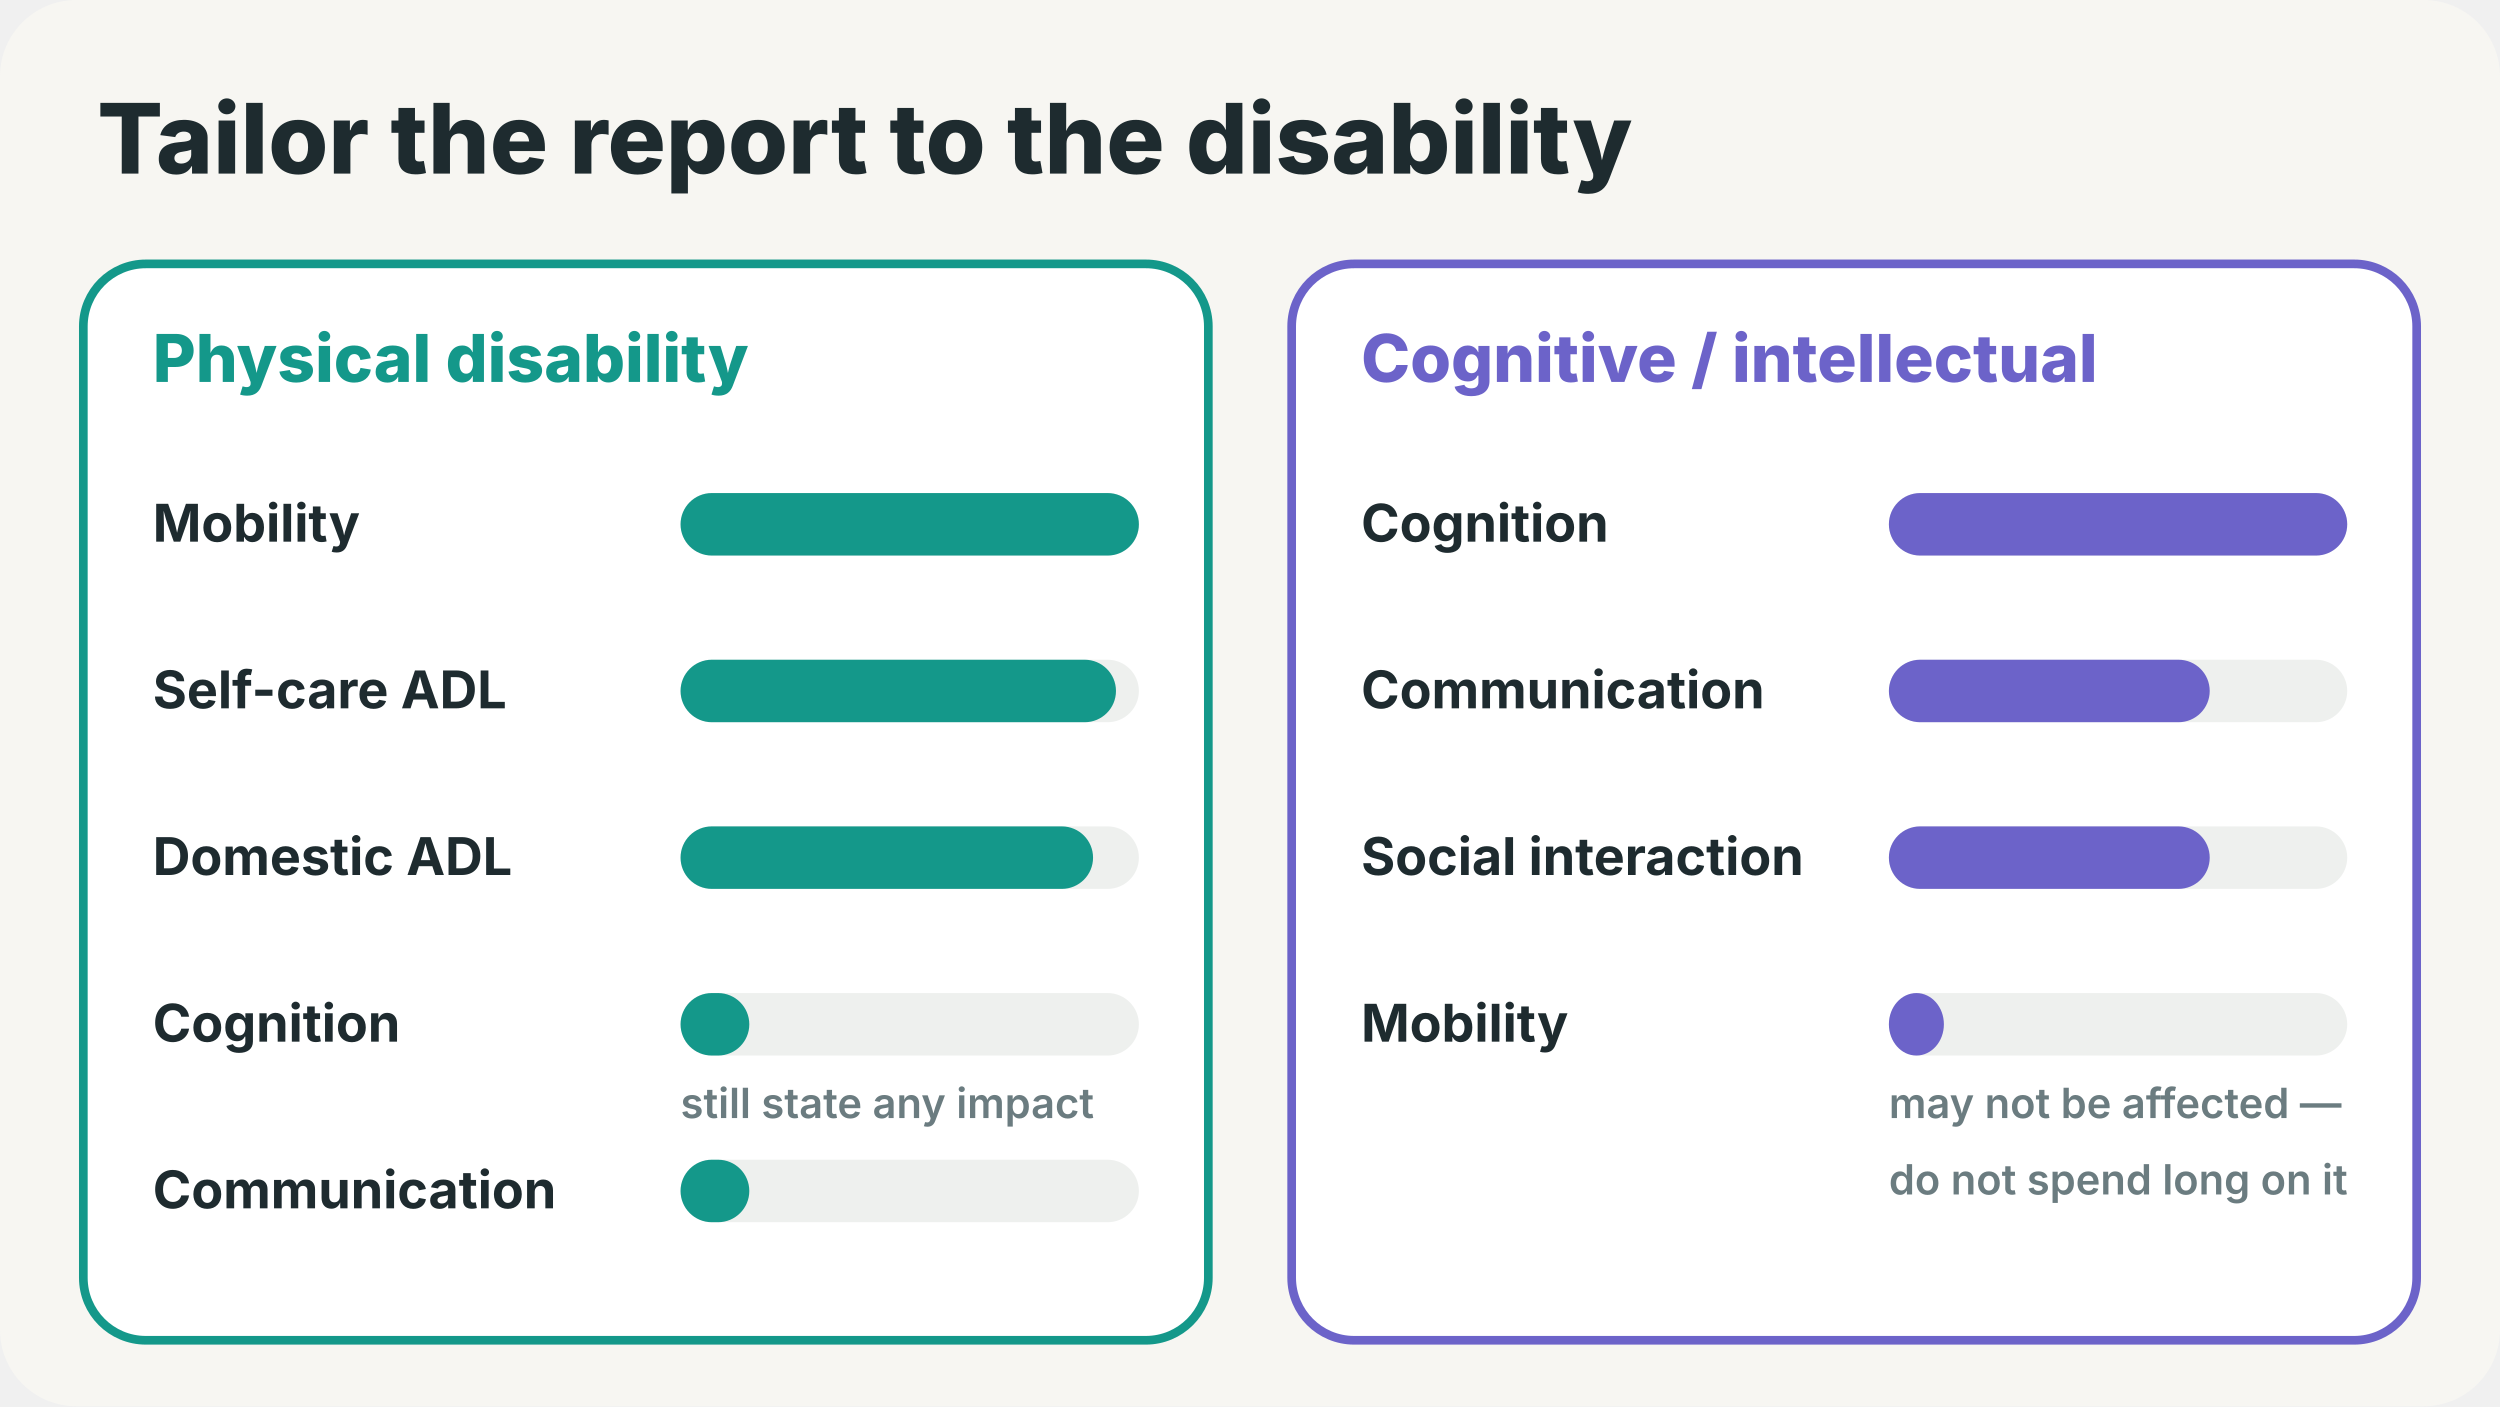
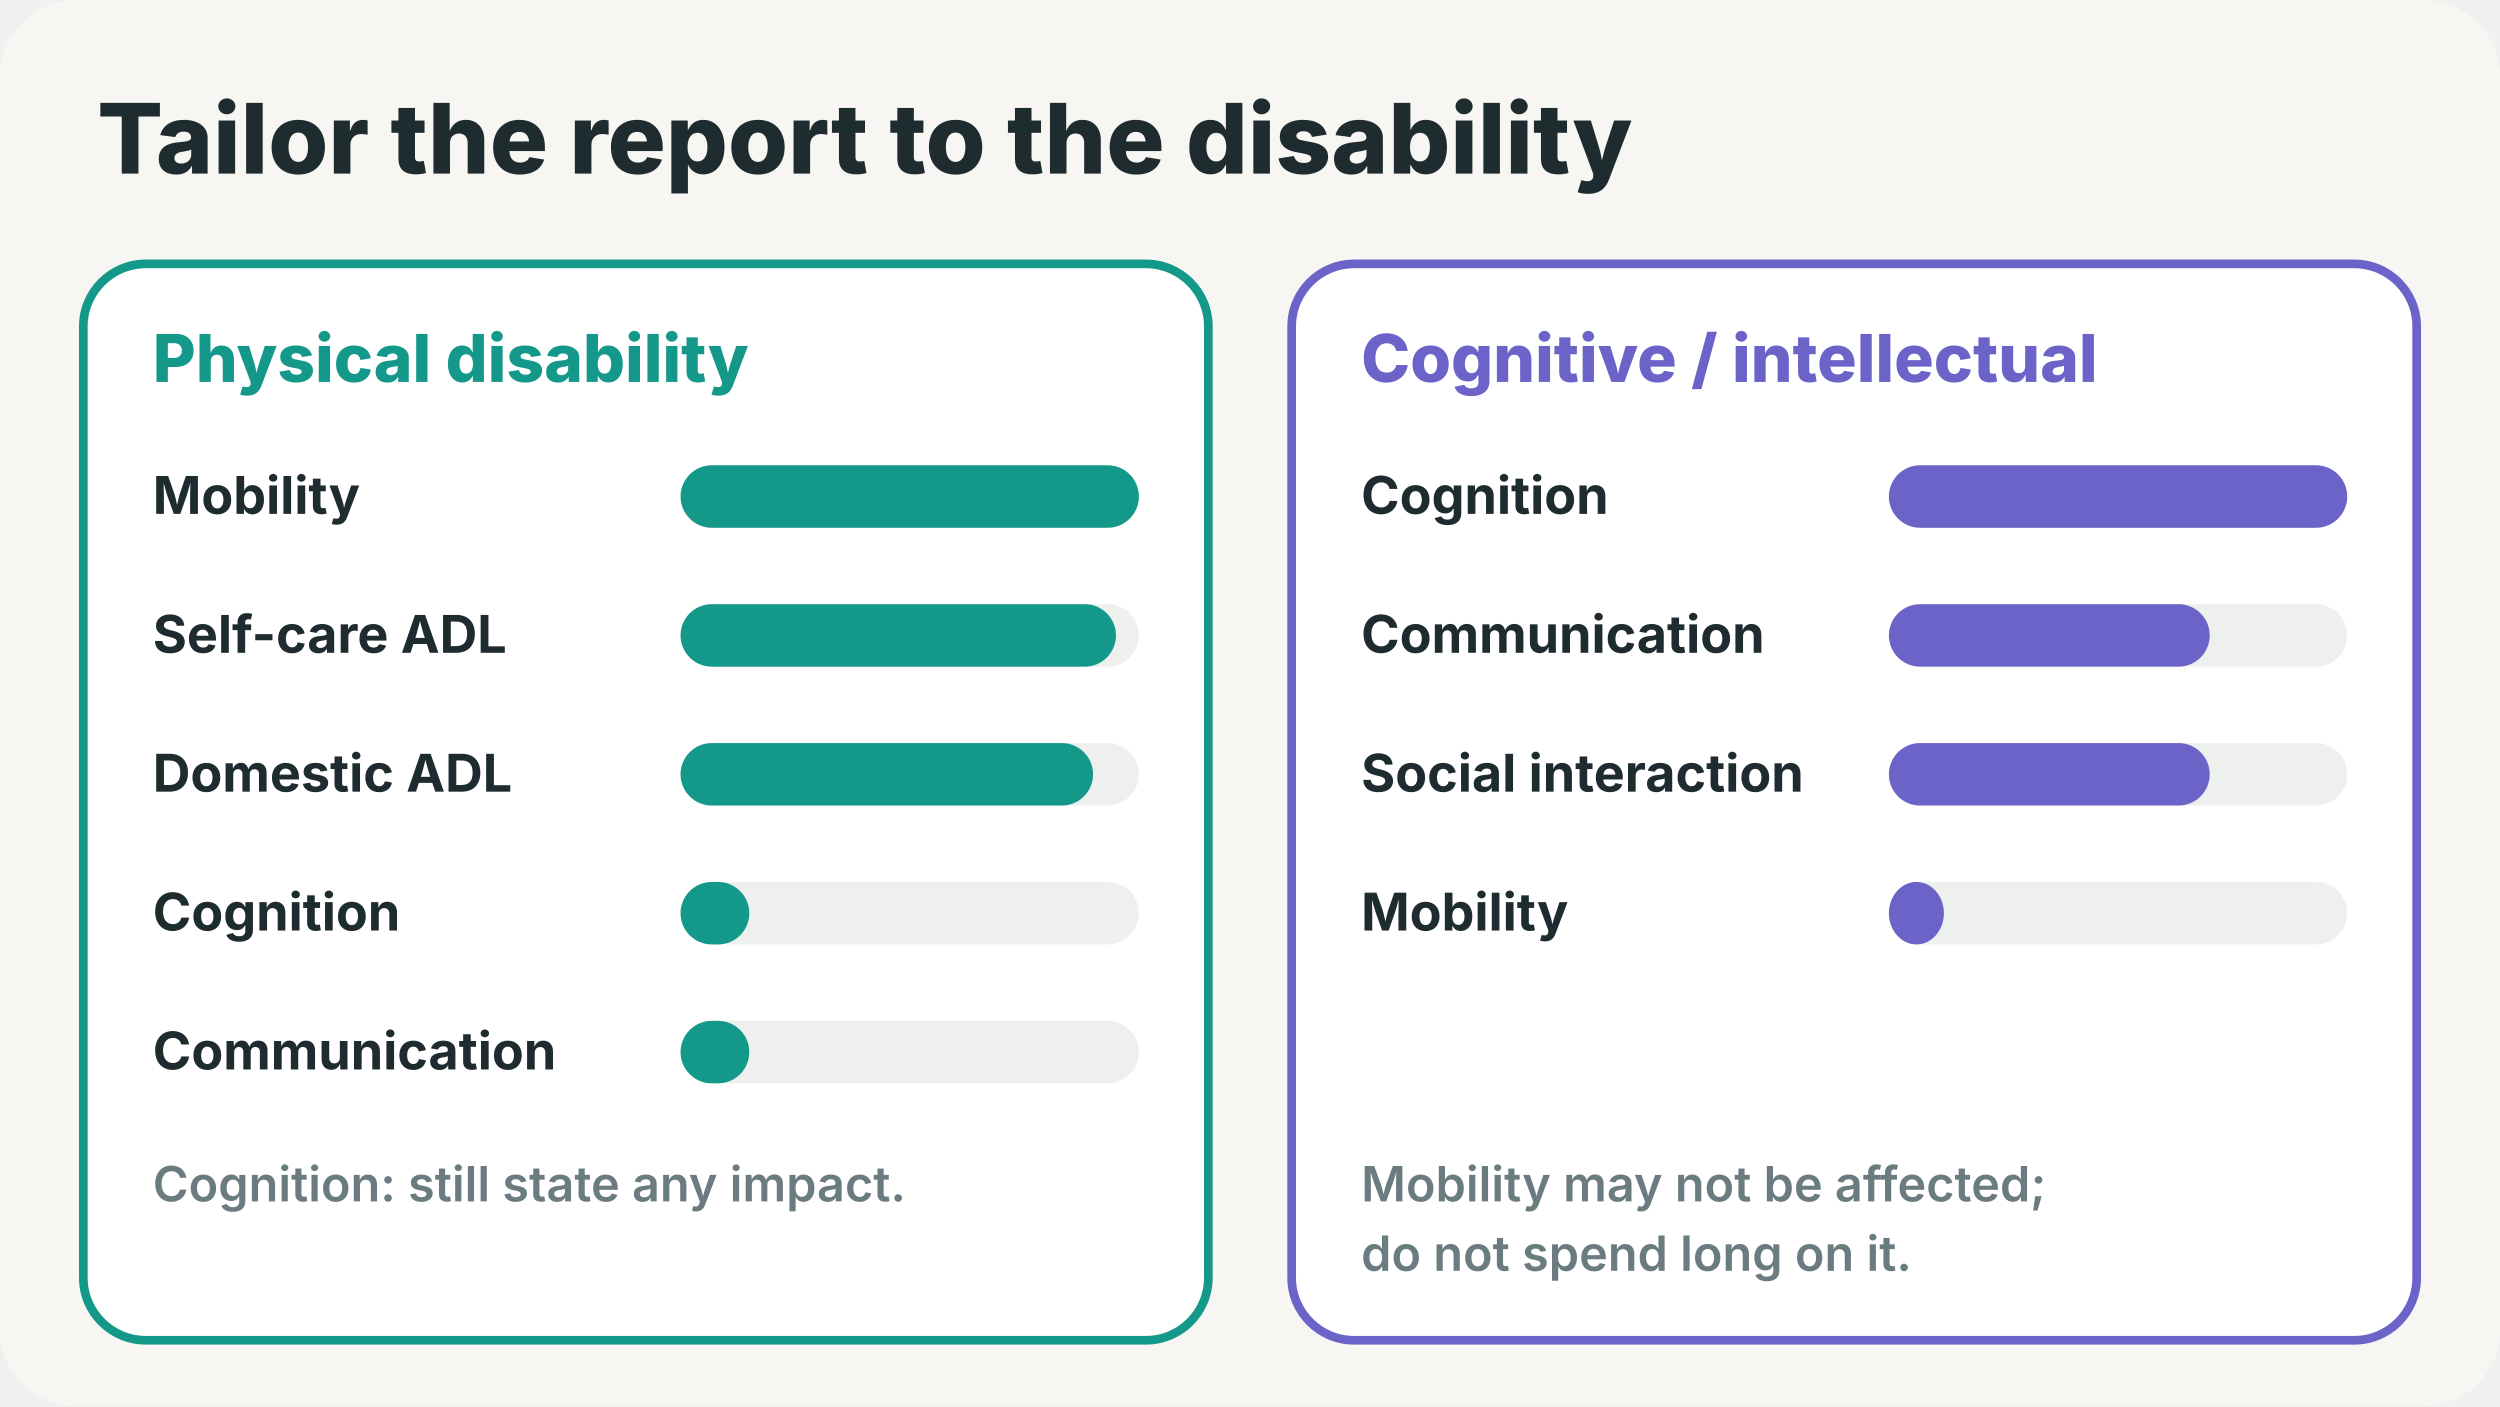
<svg xmlns="http://www.w3.org/2000/svg" viewBox="0 0 720 405" role="img" aria-labelledby="t" font-family="Inter, -apple-system, Segoe UI, Helvetica, Arial, sans-serif">
  <rect width="720" height="405" rx="22" fill="#F7F6F2" />
  <text x="28" y="50" font-size="28" font-weight="800" fill="#1E2B2F" text-anchor="start">Tailor the report to the disability</text>
  <rect x="24" y="76" width="324" height="310" rx="18" fill="#fff" stroke="#14988A" stroke-width="2.5" />
  <text x="44" y="110" font-size="19" font-weight="800" fill="#14988A" text-anchor="start">Physical disability</text>
-   <text x="44" y="156" font-size="15" font-weight="700" fill="#1E2B2F" text-anchor="start">Mobility</text>
-   <rect x="196" y="142" width="132" height="18" rx="9" fill="#EEF0EE" stroke="#EEF0EE" stroke-width="0" />
-   <rect x="196" y="142" width="132" height="18" rx="9" fill="#14988A" stroke="#14988A" stroke-width="0" />
-   <text x="44" y="204" font-size="15" font-weight="700" fill="#1E2B2F" text-anchor="start">Self-care ADL</text>
-   <rect x="196" y="190" width="132" height="18" rx="9" fill="#EEF0EE" stroke="#EEF0EE" stroke-width="0" />
-   <rect x="196" y="190" width="125.4" height="18" rx="9" fill="#14988A" stroke="#14988A" stroke-width="0" />
-   <text x="44" y="252" font-size="15" font-weight="700" fill="#1E2B2F" text-anchor="start">Domestic ADL</text>
-   <rect x="196" y="238" width="132" height="18" rx="9" fill="#EEF0EE" stroke="#EEF0EE" stroke-width="0" />
-   <rect x="196" y="238" width="118.8" height="18" rx="9" fill="#14988A" stroke="#14988A" stroke-width="0" />
-   <text x="44" y="300" font-size="15" font-weight="700" fill="#1E2B2F" text-anchor="start">Cognition</text>
-   <rect x="196" y="286" width="132" height="18" rx="9" fill="#EEF0EE" stroke="#EEF0EE" stroke-width="0" />
-   <rect x="196" y="286" width="19.8" height="18" rx="9" fill="#14988A" stroke="#14988A" stroke-width="0" />
-   <text x="196" y="322" font-size="12" font-weight="600" fill="#6B7C80" text-anchor="start">still state any impact</text>
-   <text x="44" y="348" font-size="15" font-weight="700" fill="#1E2B2F" text-anchor="start">Communication</text>
-   <rect x="196" y="334" width="132" height="18" rx="9" fill="#EEF0EE" stroke="#EEF0EE" stroke-width="0" />
-   <rect x="196" y="334" width="19.8" height="18" rx="9" fill="#14988A" stroke="#14988A" stroke-width="0" />
+   <text x="44" y="148" font-size="15" font-weight="700" fill="#1E2B2F" text-anchor="start">Mobility</text>
+   <rect x="196" y="134" width="132" height="18" rx="9" fill="#EEF0EE" stroke="#EEF0EE" stroke-width="0" />
+   <rect x="196" y="134" width="132" height="18" rx="9" fill="#14988A" stroke="#14988A" stroke-width="0" />
+   <text x="44" y="188" font-size="15" font-weight="700" fill="#1E2B2F" text-anchor="start">Self-care ADL</text>
+   <rect x="196" y="174" width="132" height="18" rx="9" fill="#EEF0EE" stroke="#EEF0EE" stroke-width="0" />
+   <rect x="196" y="174" width="125.4" height="18" rx="9" fill="#14988A" stroke="#14988A" stroke-width="0" />
+   <text x="44" y="228" font-size="15" font-weight="700" fill="#1E2B2F" text-anchor="start">Domestic ADL</text>
+   <rect x="196" y="214" width="132" height="18" rx="9" fill="#EEF0EE" stroke="#EEF0EE" stroke-width="0" />
+   <rect x="196" y="214" width="118.8" height="18" rx="9" fill="#14988A" stroke="#14988A" stroke-width="0" />
+   <text x="44" y="268" font-size="15" font-weight="700" fill="#1E2B2F" text-anchor="start">Cognition</text>
+   <rect x="196" y="254" width="132" height="18" rx="9" fill="#EEF0EE" stroke="#EEF0EE" stroke-width="0" />
+   <rect x="196" y="254" width="19.8" height="18" rx="9" fill="#14988A" stroke="#14988A" stroke-width="0" />
+   <text x="44" y="308" font-size="15" font-weight="700" fill="#1E2B2F" text-anchor="start">Communication</text>
+   <rect x="196" y="294" width="132" height="18" rx="9" fill="#EEF0EE" stroke="#EEF0EE" stroke-width="0" />
+   <rect x="196" y="294" width="19.8" height="18" rx="9" fill="#14988A" stroke="#14988A" stroke-width="0" />
+   <text x="44" y="346" font-size="14" font-weight="600" fill="#6B7C80" text-anchor="start">Cognition: still state any impact.</text>
  <rect x="372" y="76" width="324" height="310" rx="18" fill="#fff" stroke="#6C63C9" stroke-width="2.5" />
  <text x="392" y="110" font-size="19" font-weight="800" fill="#6C63C9" text-anchor="start">Cognitive / intellectual</text>
-   <text x="392" y="156" font-size="15" font-weight="700" fill="#1E2B2F" text-anchor="start">Cognition</text>
-   <rect x="544" y="142" width="132" height="18" rx="9" fill="#EEF0EE" stroke="#EEF0EE" stroke-width="0" />
-   <rect x="544" y="142" width="132" height="18" rx="9" fill="#6C63C9" stroke="#6C63C9" stroke-width="0" />
-   <text x="392" y="204" font-size="15" font-weight="700" fill="#1E2B2F" text-anchor="start">Communication</text>
-   <rect x="544" y="190" width="132" height="18" rx="9" fill="#EEF0EE" stroke="#EEF0EE" stroke-width="0" />
-   <rect x="544" y="190" width="92.4" height="18" rx="9" fill="#6C63C9" stroke="#6C63C9" stroke-width="0" />
-   <text x="392" y="252" font-size="15" font-weight="700" fill="#1E2B2F" text-anchor="start">Social interaction</text>
-   <rect x="544" y="238" width="132" height="18" rx="9" fill="#EEF0EE" stroke="#EEF0EE" stroke-width="0" />
-   <rect x="544" y="238" width="92.4" height="18" rx="9" fill="#6C63C9" stroke="#6C63C9" stroke-width="0" />
-   <text x="392" y="300" font-size="15" font-weight="700" fill="#1E2B2F" text-anchor="start">Mobility</text>
-   <rect x="544" y="286" width="132" height="18" rx="9" fill="#EEF0EE" stroke="#EEF0EE" stroke-width="0" />
-   <rect x="544" y="286" width="15.84" height="18" rx="9" fill="#6C63C9" stroke="#6C63C9" stroke-width="0" />
-   <text x="544" y="322" font-size="12" font-weight="600" fill="#6B7C80" text-anchor="start">may not be affected —</text>
-   <text x="544" y="344" font-size="12" font-weight="600" fill="#6B7C80" text-anchor="start">do not spend long on it</text>
+   <text x="392" y="148" font-size="15" font-weight="700" fill="#1E2B2F" text-anchor="start">Cognition</text>
+   <rect x="544" y="134" width="132" height="18" rx="9" fill="#EEF0EE" stroke="#EEF0EE" stroke-width="0" />
+   <rect x="544" y="134" width="132" height="18" rx="9" fill="#6C63C9" stroke="#6C63C9" stroke-width="0" />
+   <text x="392" y="188" font-size="15" font-weight="700" fill="#1E2B2F" text-anchor="start">Communication</text>
+   <rect x="544" y="174" width="132" height="18" rx="9" fill="#EEF0EE" stroke="#EEF0EE" stroke-width="0" />
+   <rect x="544" y="174" width="92.4" height="18" rx="9" fill="#6C63C9" stroke="#6C63C9" stroke-width="0" />
+   <text x="392" y="228" font-size="15" font-weight="700" fill="#1E2B2F" text-anchor="start">Social interaction</text>
+   <rect x="544" y="214" width="132" height="18" rx="9" fill="#EEF0EE" stroke="#EEF0EE" stroke-width="0" />
+   <rect x="544" y="214" width="92.4" height="18" rx="9" fill="#6C63C9" stroke="#6C63C9" stroke-width="0" />
+   <text x="392" y="268" font-size="15" font-weight="700" fill="#1E2B2F" text-anchor="start">Mobility</text>
+   <rect x="544" y="254" width="132" height="18" rx="9" fill="#EEF0EE" stroke="#EEF0EE" stroke-width="0" />
+   <rect x="544" y="254" width="15.84" height="18" rx="9" fill="#6C63C9" stroke="#6C63C9" stroke-width="0" />
+   <text x="392" y="346" font-size="14" font-weight="600" fill="#6B7C80" text-anchor="start">Mobility may not be affected;</text>
+   <text x="392" y="366" font-size="14" font-weight="600" fill="#6B7C80" text-anchor="start">do not spend long on it.</text>
</svg>
